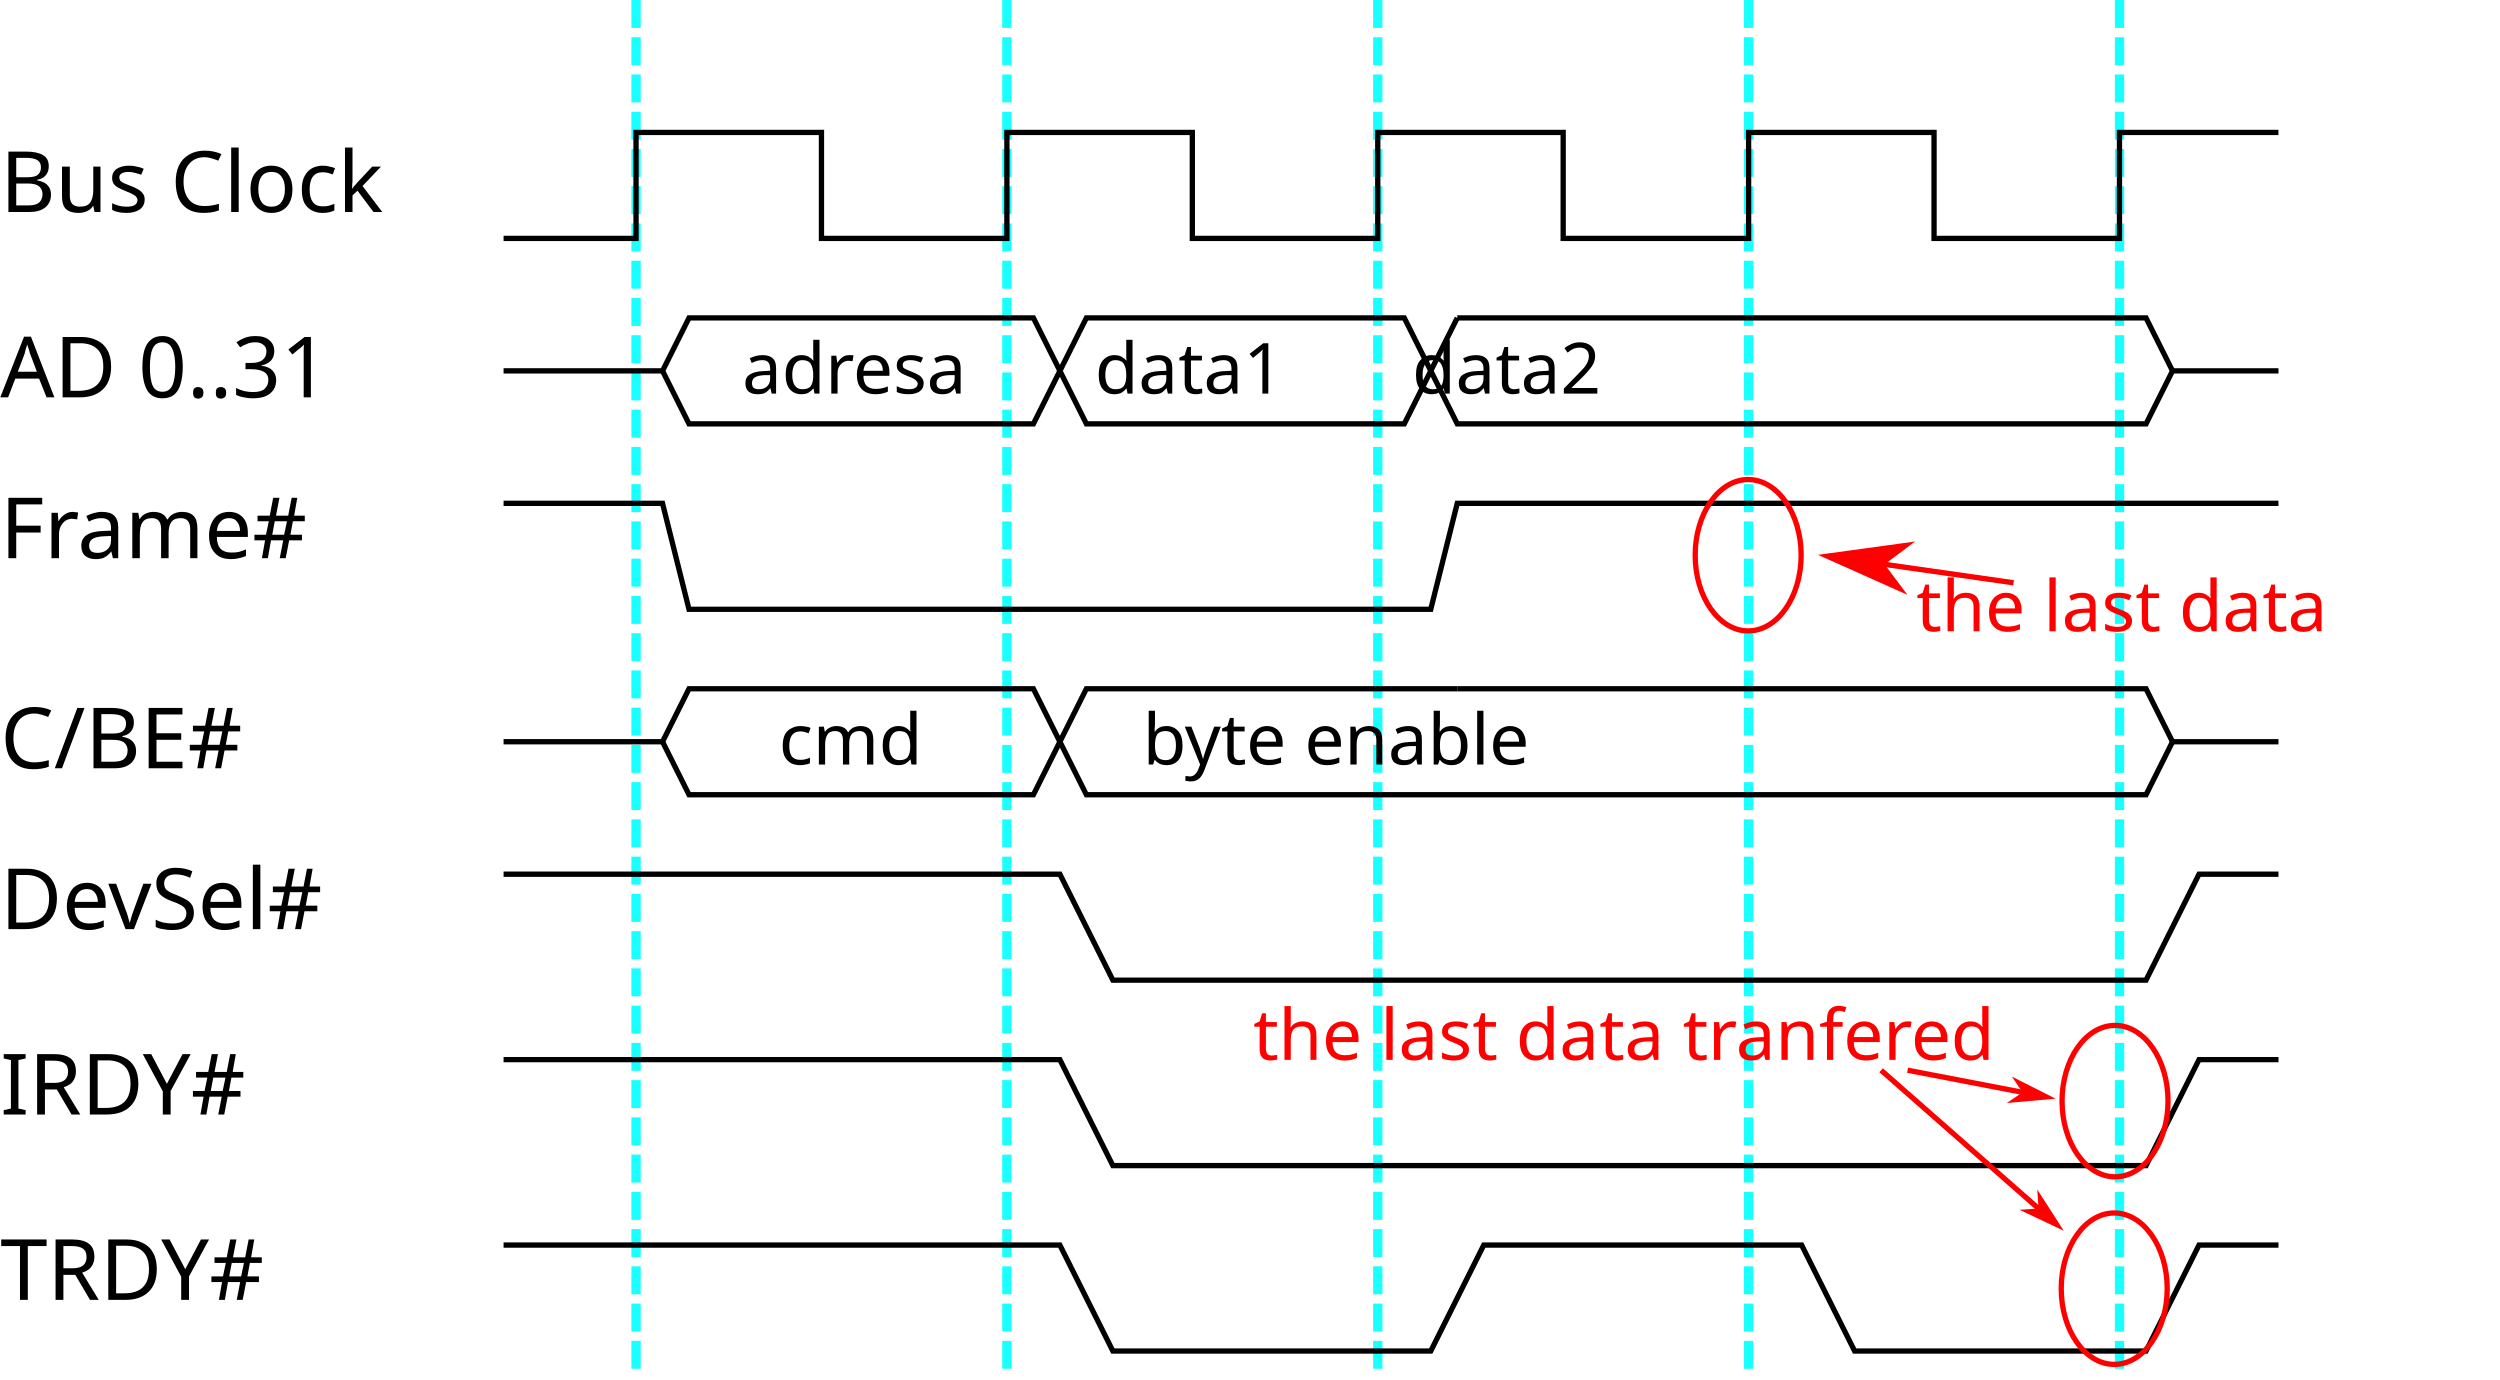
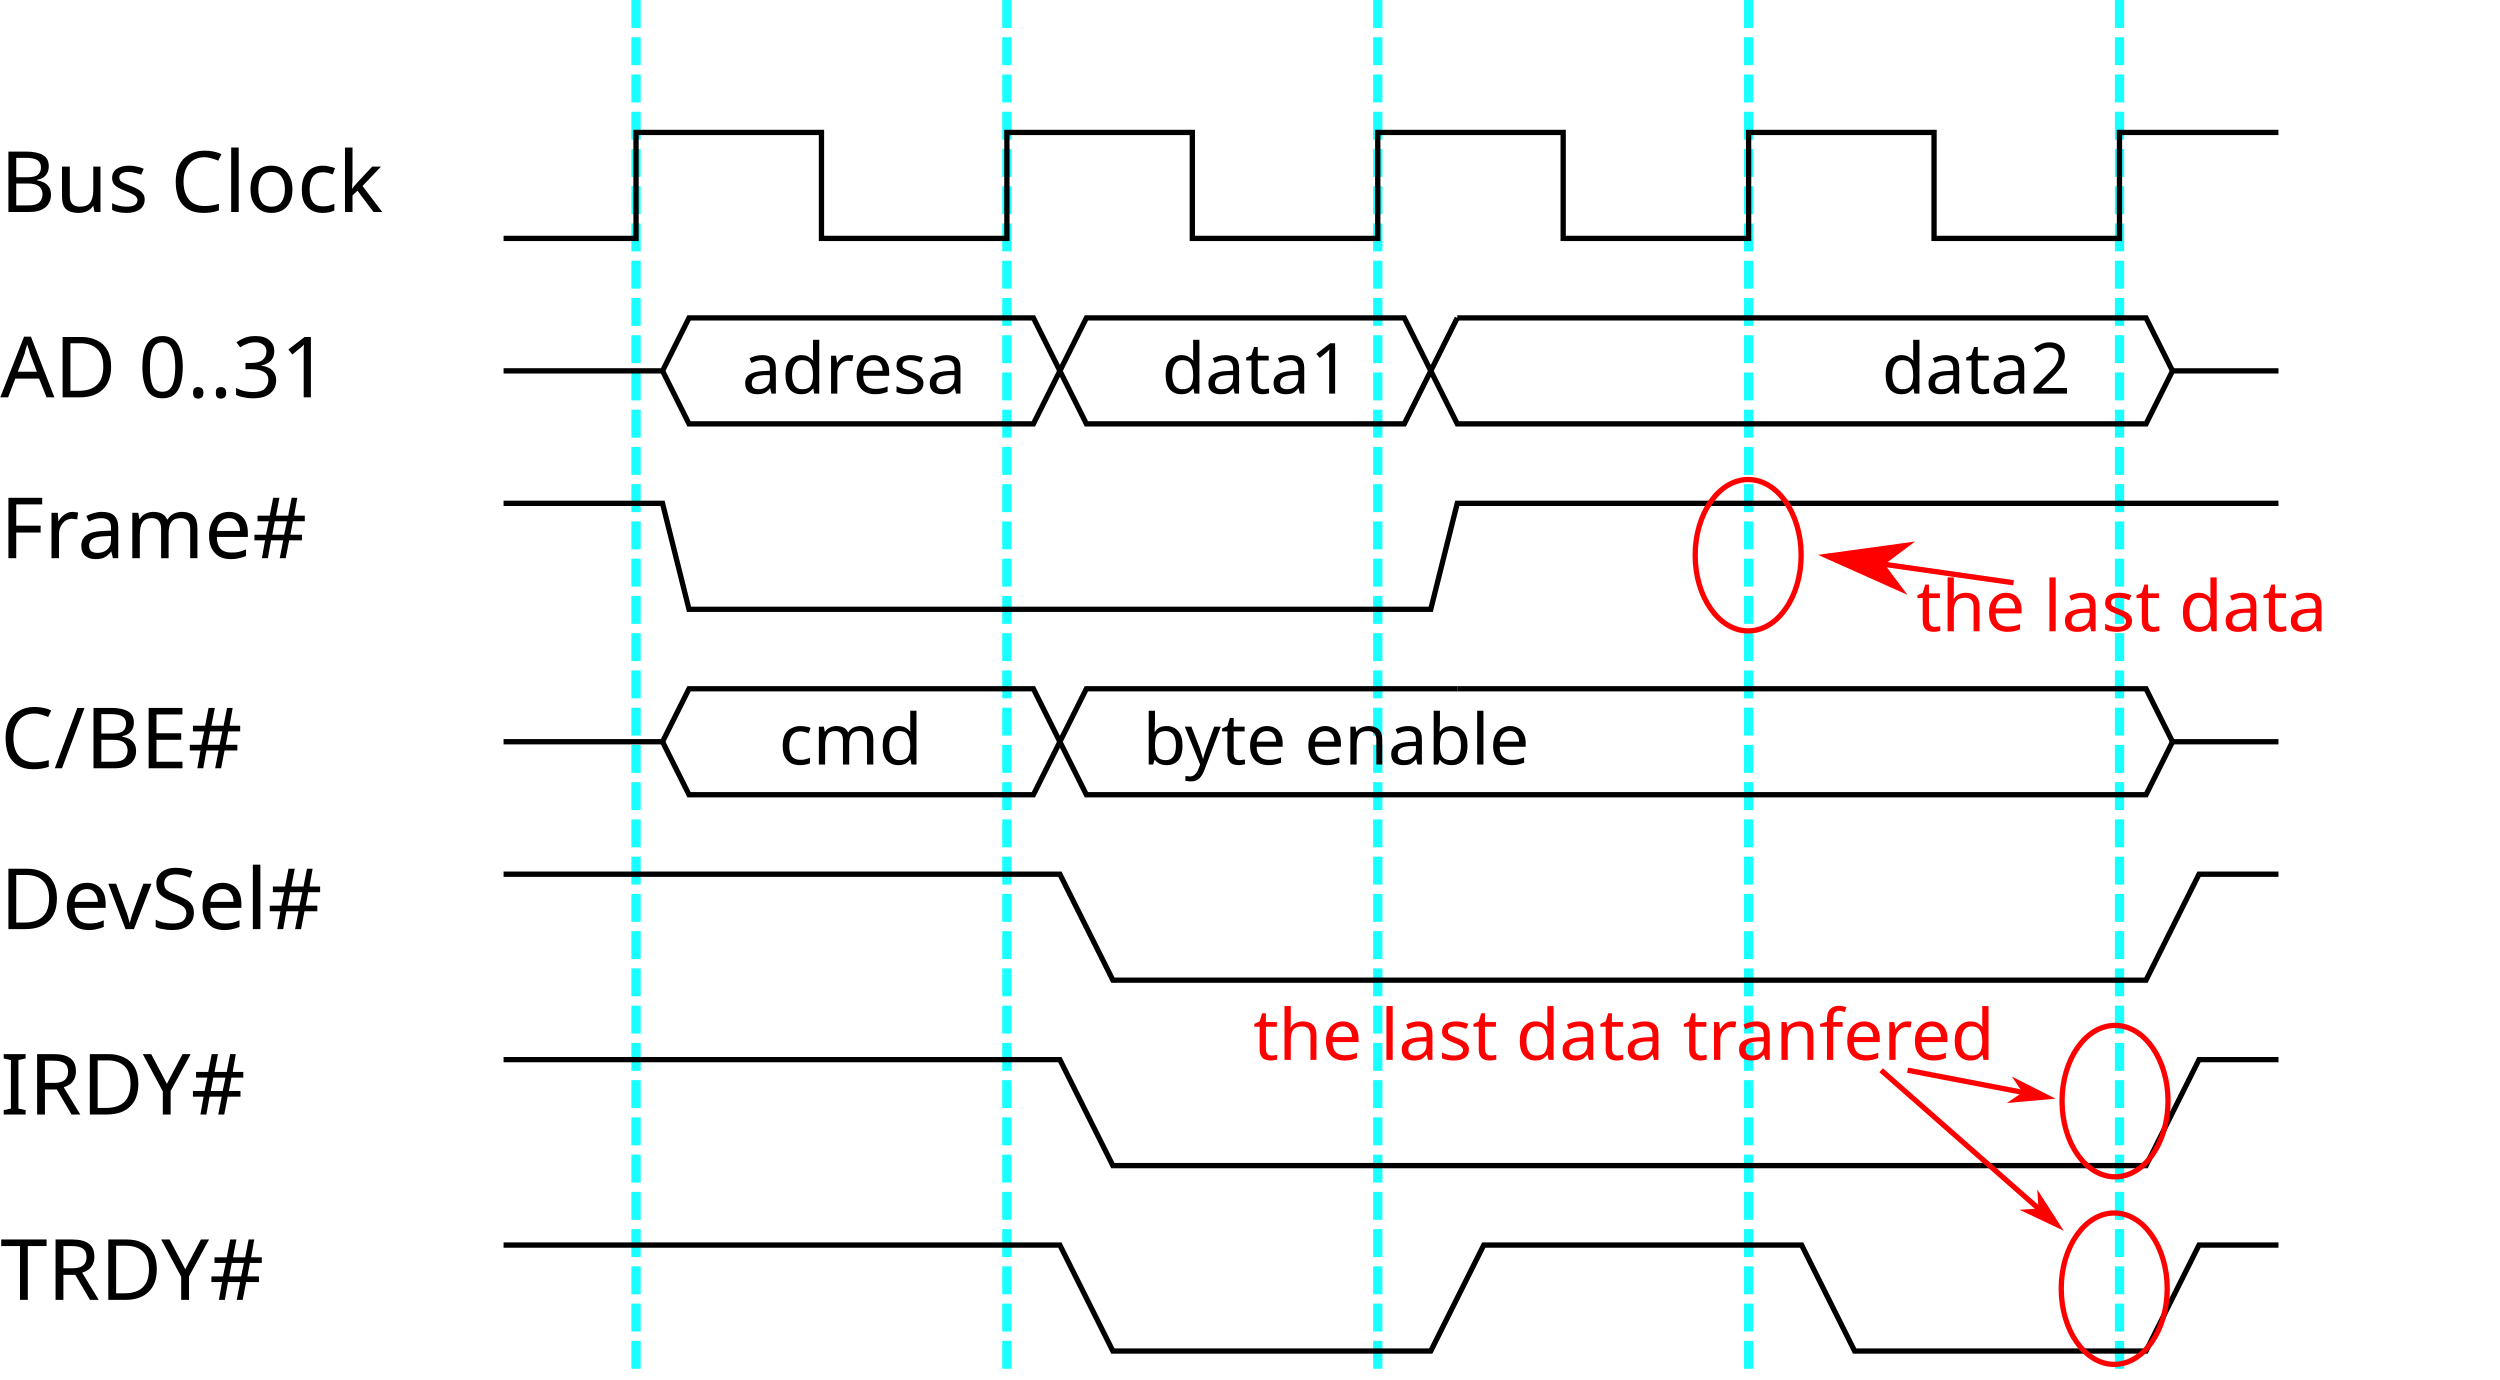
<svg xmlns="http://www.w3.org/2000/svg" width="124.846mm" height="68.899mm" viewBox="0 0 124.846 68.899" version="1.1" id="svg963">
  <defs id="defs957">
    <marker orient="auto" refY="0.0" refX="0.0" id="marker5728" style="overflow:visible;">
      <path id="path5726" d="M 0.0,0.0 L 5.0,-5.0 L -12.5,0.0 L 5.0,5.0 L 0.0,0.0 z " style="fill-rule:evenodd;stroke:#ff0000;stroke-width:1pt;stroke-opacity:1;fill:#ff0000;fill-opacity:1" transform="scale(0.4) rotate(180) translate(10,0)" />
    </marker>
    <marker orient="auto" refY="0.0" refX="0.0" id="marker5720" style="overflow:visible;">
      <path id="path5718" d="M 0.0,0.0 L 5.0,-5.0 L -12.5,0.0 L 5.0,5.0 L 0.0,0.0 z " style="fill-rule:evenodd;stroke:#000000;stroke-width:1pt;stroke-opacity:1;fill:#000000;fill-opacity:1" transform="scale(0.8) rotate(180) translate(12.5,0)" />
    </marker>
    <marker orient="auto" refY="0" refX="0" id="Arrow1Lend" style="overflow:visible">
      <path id="path4807" d="M 0,0 5,-5 -12.5,0 5,5 Z" style="fill:#ff0000;fill-opacity:1;fill-rule:evenodd;stroke:#ff0000;stroke-width:1pt;stroke-opacity:1" transform="matrix(-0.8,0,0,-0.8,-10,0)" />
    </marker>
    <marker orient="auto" refY="0" refX="0" id="Arrow1Mend" style="overflow:visible">
      <path id="path4813" d="M 0,0 5,-5 -12.5,0 5,5 Z" style="fill:#ff0000;fill-opacity:1;fill-rule:evenodd;stroke:#ff0000;stroke-width:1pt;stroke-opacity:1" transform="matrix(-0.4,0,0,-0.4,-4,0)" />
    </marker>
    <marker orient="auto" refY="0" refX="0" id="marker5728-2" style="overflow:visible">
      <path id="path5726-0" d="M 0,0 5,-5 -12.5,0 5,5 Z" style="fill:#ff0000;fill-opacity:1;fill-rule:evenodd;stroke:#ff0000;stroke-width:1pt;stroke-opacity:1" transform="matrix(-0.4,0,0,-0.4,-4,0)" />
    </marker>
  </defs>
  <g id="layer1" transform="translate(-37.02927,-86.65625)">
    <text xml:space="preserve" style="font-style:normal;font-weight:normal;font-size:4.233px;line-height:1.25;font-family:sans-serif;letter-spacing:0px;word-spacing:0px;fill:#000000;fill-opacity:1;stroke:none;stroke-width:0.265" x="37.042" y="97.24" id="text1512">
      <tspan id="tspan1510" x="37.042" y="97.24" style="stroke-width:0.265">Bus Clock</tspan>
    </text>
    <text xml:space="preserve" style="font-style:normal;font-weight:normal;font-size:4.233px;line-height:1.25;font-family:sans-serif;letter-spacing:0px;word-spacing:0px;fill:#000000;fill-opacity:1;stroke:none;stroke-width:0.265" x="37.042" y="106.5" id="text1518">
      <tspan x="37.042" y="106.5" style="stroke-width:0.265" id="tspan1530">AD 0..31</tspan>
    </text>
    <path style="fill:none;stroke:#1affff;stroke-width:0.465;stroke-linecap:butt;stroke-linejoin:miter;stroke-miterlimit:4;stroke-dasharray:1.395, 0.465;stroke-dashoffset:0;stroke-opacity:1" d="m 68.792,86.656 -5e-6,68.792" id="path1532" />
    <path style="fill:none;stroke:#1affff;stroke-width:0.465;stroke-linecap:butt;stroke-linejoin:miter;stroke-miterlimit:4;stroke-dasharray:1.395, 0.465;stroke-dashoffset:0;stroke-opacity:1" d="m 87.312,86.656 -6e-6,68.792" id="path1532-3" />
    <path style="fill:none;stroke:#1affff;stroke-width:0.465;stroke-linecap:butt;stroke-linejoin:miter;stroke-miterlimit:4;stroke-dasharray:1.395, 0.465;stroke-dashoffset:0;stroke-opacity:1" d="m 105.833,86.656 v 68.792" id="path1532-6" />
    <path style="fill:none;stroke:#1affff;stroke-width:0.465;stroke-linecap:butt;stroke-linejoin:miter;stroke-miterlimit:4;stroke-dasharray:1.395, 0.465;stroke-dashoffset:0;stroke-opacity:1" d="m 124.354,86.656 -1e-5,68.792" id="path1532-7" />
    <path style="fill:none;stroke:#1affff;stroke-width:0.465;stroke-linecap:butt;stroke-linejoin:miter;stroke-miterlimit:4;stroke-dasharray:1.395, 0.465;stroke-dashoffset:0;stroke-opacity:1" d="m 142.875,86.656 -1e-5,68.792" id="path1532-5" />
    <path style="fill:none;stroke:#000000;stroke-width:0.265px;stroke-linecap:butt;stroke-linejoin:miter;stroke-opacity:1" d="m 62.177,98.562 h 6.615 v -5.292 h 9.26 V 98.562 h 9.26 v -5.292 h 9.26 V 98.562 h 9.26 v -5.292 h 9.26 V 98.562 h 9.26 v -5.292 h 9.26 V 98.562 h 9.26 v -5.292 h 7.938" id="path1514" />
    <path style="fill:none;stroke:#000000;stroke-width:0.265px;stroke-linecap:butt;stroke-linejoin:miter;stroke-opacity:1" d="m 62.177,105.177 h 7.938 l 1.323,-2.646 h 17.198 l 1.323,2.646 1.323,-2.646 h 15.875 l 1.323,2.646 1.323,-2.646" id="path1567" />
    <text xml:space="preserve" style="font-style:normal;font-weight:normal;font-size:4.233px;line-height:1.25;font-family:sans-serif;letter-spacing:0px;word-spacing:0px;fill:#000000;fill-opacity:1;stroke:none;stroke-width:0.265" x="37.042" y="114.532" id="text1711">
      <tspan id="tspan1709" x="37.042" y="114.532" style="stroke-width:0.265">Frame#</tspan>
    </text>
    <path style="fill:none;stroke:#000000;stroke-width:0.265px;stroke-linecap:butt;stroke-linejoin:miter;stroke-opacity:1" d="m 62.177,111.792 h 7.937 l 1.323,5.292 h 37.042 l 1.323,-5.292 h 41.01" id="path1713" />
-     <text xml:space="preserve" style="font-style:normal;font-weight:normal;font-size:3.528px;line-height:1.25;font-family:sans-serif;letter-spacing:0px;word-spacing:0px;fill:#000000;fill-opacity:1;stroke:none;stroke-width:0.265" x="74.097" y="106.313" id="text4601">
-       <tspan id="tspan4599" x="74.097" y="106.313" style="stroke-width:0.265">adresa       data1       data2</tspan>
-     </text>
    <path style="fill:none;stroke:#000000;stroke-width:0.265px;stroke-linecap:butt;stroke-linejoin:miter;stroke-opacity:1" d="m 70.115,105.177 1.323,2.646 h 17.198 l 1.323,-2.646 1.323,2.646 h 15.875 l 1.323,-2.646 1.323,2.646 h 34.396 l 1.323,-2.646" id="path4622" />
    <path style="fill:none;stroke:#000000;stroke-width:0.265px;stroke-linecap:butt;stroke-linejoin:miter;stroke-opacity:1" d="m 109.802,102.531 h 34.396 l 1.323,2.646" id="path4624" />
    <text xml:space="preserve" style="font-style:normal;font-weight:normal;font-size:4.233px;line-height:1.25;font-family:sans-serif;letter-spacing:0px;word-spacing:0px;fill:#000000;fill-opacity:1;stroke:none;stroke-width:0.265" x="37.042" y="125.021" id="text1518-3">
      <tspan x="37.042" y="125.021" style="stroke-width:0.265" id="tspan1530-6">C/BE#</tspan>
    </text>
    <path style="fill:none;stroke:#000000;stroke-width:0.265px;stroke-linecap:butt;stroke-linejoin:miter;stroke-opacity:1" d="m 62.177,123.698 h 7.937 l 1.323,-2.646 h 17.198 l 1.323,2.646 1.323,-2.646 h 15.875 l 1.323,-1e-5 1.323,1e-5" id="path1567-7" />
    <text xml:space="preserve" style="font-style:normal;font-weight:normal;font-size:3.528px;line-height:1.25;font-family:sans-serif;letter-spacing:0px;word-spacing:0px;fill:#000000;fill-opacity:1;stroke:none;stroke-width:0.265" x="74.097" y="124.834" id="text4601-5">
      <tspan id="tspan4599-3" x="74.097" y="124.834" style="stroke-width:0.265">  cmd            byte enable</tspan>
    </text>
    <path style="fill:none;stroke:#000000;stroke-width:0.265px;stroke-linecap:butt;stroke-linejoin:miter;stroke-opacity:1" d="m 70.115,123.698 1.323,2.646 h 17.198 l 1.323,-2.646 1.323,2.646 h 15.875 l 1.323,-1e-5 1.323,1e-5 h 34.396 l 1.323,-2.646" id="path4622-5" />
    <path style="fill:none;stroke:#000000;stroke-width:0.265px;stroke-linecap:butt;stroke-linejoin:miter;stroke-opacity:1" d="m 109.802,121.052 h 34.396 l 1.323,2.646" id="path4624-6" />
    <text xml:space="preserve" style="font-style:normal;font-weight:normal;font-size:4.233px;line-height:1.25;font-family:sans-serif;letter-spacing:0px;word-spacing:0px;fill:#000000;fill-opacity:1;stroke:none;stroke-width:0.265" x="37.042" y="133.053" id="text1711-2">
      <tspan id="tspan1709-9" x="37.042" y="133.053" style="stroke-width:0.265">DevSel#</tspan>
    </text>
    <path style="fill:none;stroke:#000000;stroke-width:0.265px;stroke-linecap:butt;stroke-linejoin:miter;stroke-opacity:1" d="m 62.177,130.312 h 27.781 l 2.646,5.292 h 51.594 l 2.646,-5.292 h 3.969" id="path1713-1" />
    <path style="fill:none;stroke:#000000;stroke-width:0.265px;stroke-linecap:butt;stroke-linejoin:miter;stroke-opacity:1" d="m 145.521,105.177 h 5.292" id="path4680" />
    <path style="fill:none;stroke:#000000;stroke-width:0.265px;stroke-linecap:butt;stroke-linejoin:miter;stroke-opacity:1" d="m 145.521,123.698 h 5.292" id="path4680-2" />
    <text xml:space="preserve" style="font-style:normal;font-weight:normal;font-size:4.233px;line-height:1.25;font-family:sans-serif;letter-spacing:0px;word-spacing:0px;fill:#000000;fill-opacity:1;stroke:none;stroke-width:0.265" x="37.042" y="142.313" id="text1711-2-9">
      <tspan id="tspan1709-9-3" x="37.042" y="142.313" style="stroke-width:0.265">IRDY#</tspan>
    </text>
    <path style="fill:none;stroke:#000000;stroke-width:0.265px;stroke-linecap:butt;stroke-linejoin:miter;stroke-opacity:1" d="m 62.177,139.573 h 27.781 l 2.646,5.292 h 51.594 l 2.646,-5.292 h 3.969" id="path1713-1-6" />
    <text xml:space="preserve" style="font-style:normal;font-weight:normal;font-size:4.233px;line-height:1.25;font-family:sans-serif;letter-spacing:0px;word-spacing:0px;fill:#000000;fill-opacity:1;stroke:none;stroke-width:0.265" x="37.042" y="151.574" id="text1711-2-0">
      <tspan id="tspan1709-9-6" x="37.042" y="151.574" style="stroke-width:0.265">TRDY#</tspan>
    </text>
    <path style="fill:none;stroke:#000000;stroke-width:0.265px;stroke-linecap:butt;stroke-linejoin:miter;stroke-opacity:1" d="m 62.177,148.833 h 27.781 l 2.646,5.292 15.875,-1e-5 2.646,-5.292 h 15.875 l 2.646,5.292 h 14.552 l 2.646,-5.292 h 3.969" id="path1713-1-2" />
    <ellipse style="opacity:1;fill:none;fill-opacity:1;fill-rule:nonzero;stroke:#ff0000;stroke-width:0.265;stroke-linecap:round;stroke-linejoin:round;stroke-miterlimit:4;stroke-dasharray:none;stroke-dashoffset:0;stroke-opacity:1" id="path4697-7-6" cx="124.33" cy="114.383" rx="2.646" ry="3.78" />
    <text xml:space="preserve" style="font-style:normal;font-weight:normal;font-size:3.528px;line-height:1.25;font-family:sans-serif;letter-spacing:0px;word-spacing:0px;fill:#ff0000;fill-opacity:1;stroke:none;stroke-width:0.265" x="132.719" y="118.179" id="text4800">
      <tspan id="tspan4798" x="132.719" y="118.179" style="fill:#ff0000;stroke-width:0.265">the last data</tspan>
    </text>
    <path style="fill:none;stroke:#ff0000;stroke-width:0.265;stroke-linecap:butt;stroke-linejoin:miter;stroke-miterlimit:4;stroke-dasharray:none;stroke-opacity:1;marker-end:url(#Arrow1Lend)" d="m 137.583,115.76 -9.26,-1.323" id="path4802" />
    <ellipse style="opacity:1;fill:none;fill-opacity:1;fill-rule:nonzero;stroke:#ff0000;stroke-width:0.265;stroke-linecap:round;stroke-linejoin:round;stroke-miterlimit:4;stroke-dasharray:none;stroke-dashoffset:0;stroke-opacity:1" id="path4697-7-6-1" cx="142.651" cy="141.644" rx="2.646" ry="3.78" />
    <ellipse style="opacity:1;fill:none;fill-opacity:1;fill-rule:nonzero;stroke:#ff0000;stroke-width:0.265;stroke-linecap:round;stroke-linejoin:round;stroke-miterlimit:4;stroke-dasharray:none;stroke-dashoffset:0;stroke-opacity:1" id="path4697-7-6-8" cx="142.61" cy="151.011" rx="2.646" ry="3.78" />
    <text xml:space="preserve" style="font-style:normal;font-weight:normal;font-size:3.528px;line-height:1.25;font-family:sans-serif;letter-spacing:0px;word-spacing:0px;fill:#ff0000;fill-opacity:1;stroke:none;stroke-width:0.265" x="99.606" y="139.586" id="text4800-7">
      <tspan id="tspan4798-9" x="99.606" y="139.586" style="fill:#ff0000;stroke-width:0.265">the last data tranfered</tspan>
    </text>
    <path style="fill:none;stroke:#ff0000;stroke-width:0.265px;stroke-linecap:butt;stroke-linejoin:miter;stroke-opacity:1;marker-end:url(#marker5728)" d="m 132.292,140.102 6.879,1.323" id="path5716" />
    <path style="fill:none;stroke:#ff0000;stroke-width:0.265px;stroke-linecap:butt;stroke-linejoin:miter;stroke-opacity:1;marker-end:url(#marker5728-2)" d="m 130.969,140.102 8.731,7.673" id="path5716-2" />
+     <text xml:space="preserve" style="font-style:normal;font-weight:normal;font-size:3.528px;line-height:1.25;font-family:sans-serif;letter-spacing:0px;word-spacing:0px;fill:#000000;fill-opacity:1;stroke:none;stroke-width:0.265" x="74.084" y="106.311" id="text4601-53">
+       <tspan id="tspan4599-5" x="74.084" y="106.311" style="stroke-width:0.265">adresa</tspan>
+     </text>
+     <text xml:space="preserve" style="font-style:normal;font-weight:normal;font-size:3.528px;line-height:1.25;font-family:sans-serif;letter-spacing:0px;word-spacing:0px;fill:#000000;fill-opacity:1;stroke:none;stroke-width:0.265" x="95.05" y="106.311" id="text4601-3">
+       <tspan id="tspan4599-6" x="95.05" y="106.311" style="stroke-width:0.265">data1</tspan>
+     </text>
+     <text xml:space="preserve" style="font-style:normal;font-weight:normal;font-size:3.528px;line-height:1.25;font-family:sans-serif;letter-spacing:0px;word-spacing:0px;fill:#000000;fill-opacity:1;stroke:none;stroke-width:0.265" x="131.007" y="106.311" id="text4601-3-7">
+       <tspan id="tspan4599-6-5" x="131.007" y="106.311" style="stroke-width:0.265">data2</tspan>
+     </text>
  </g>
</svg>
